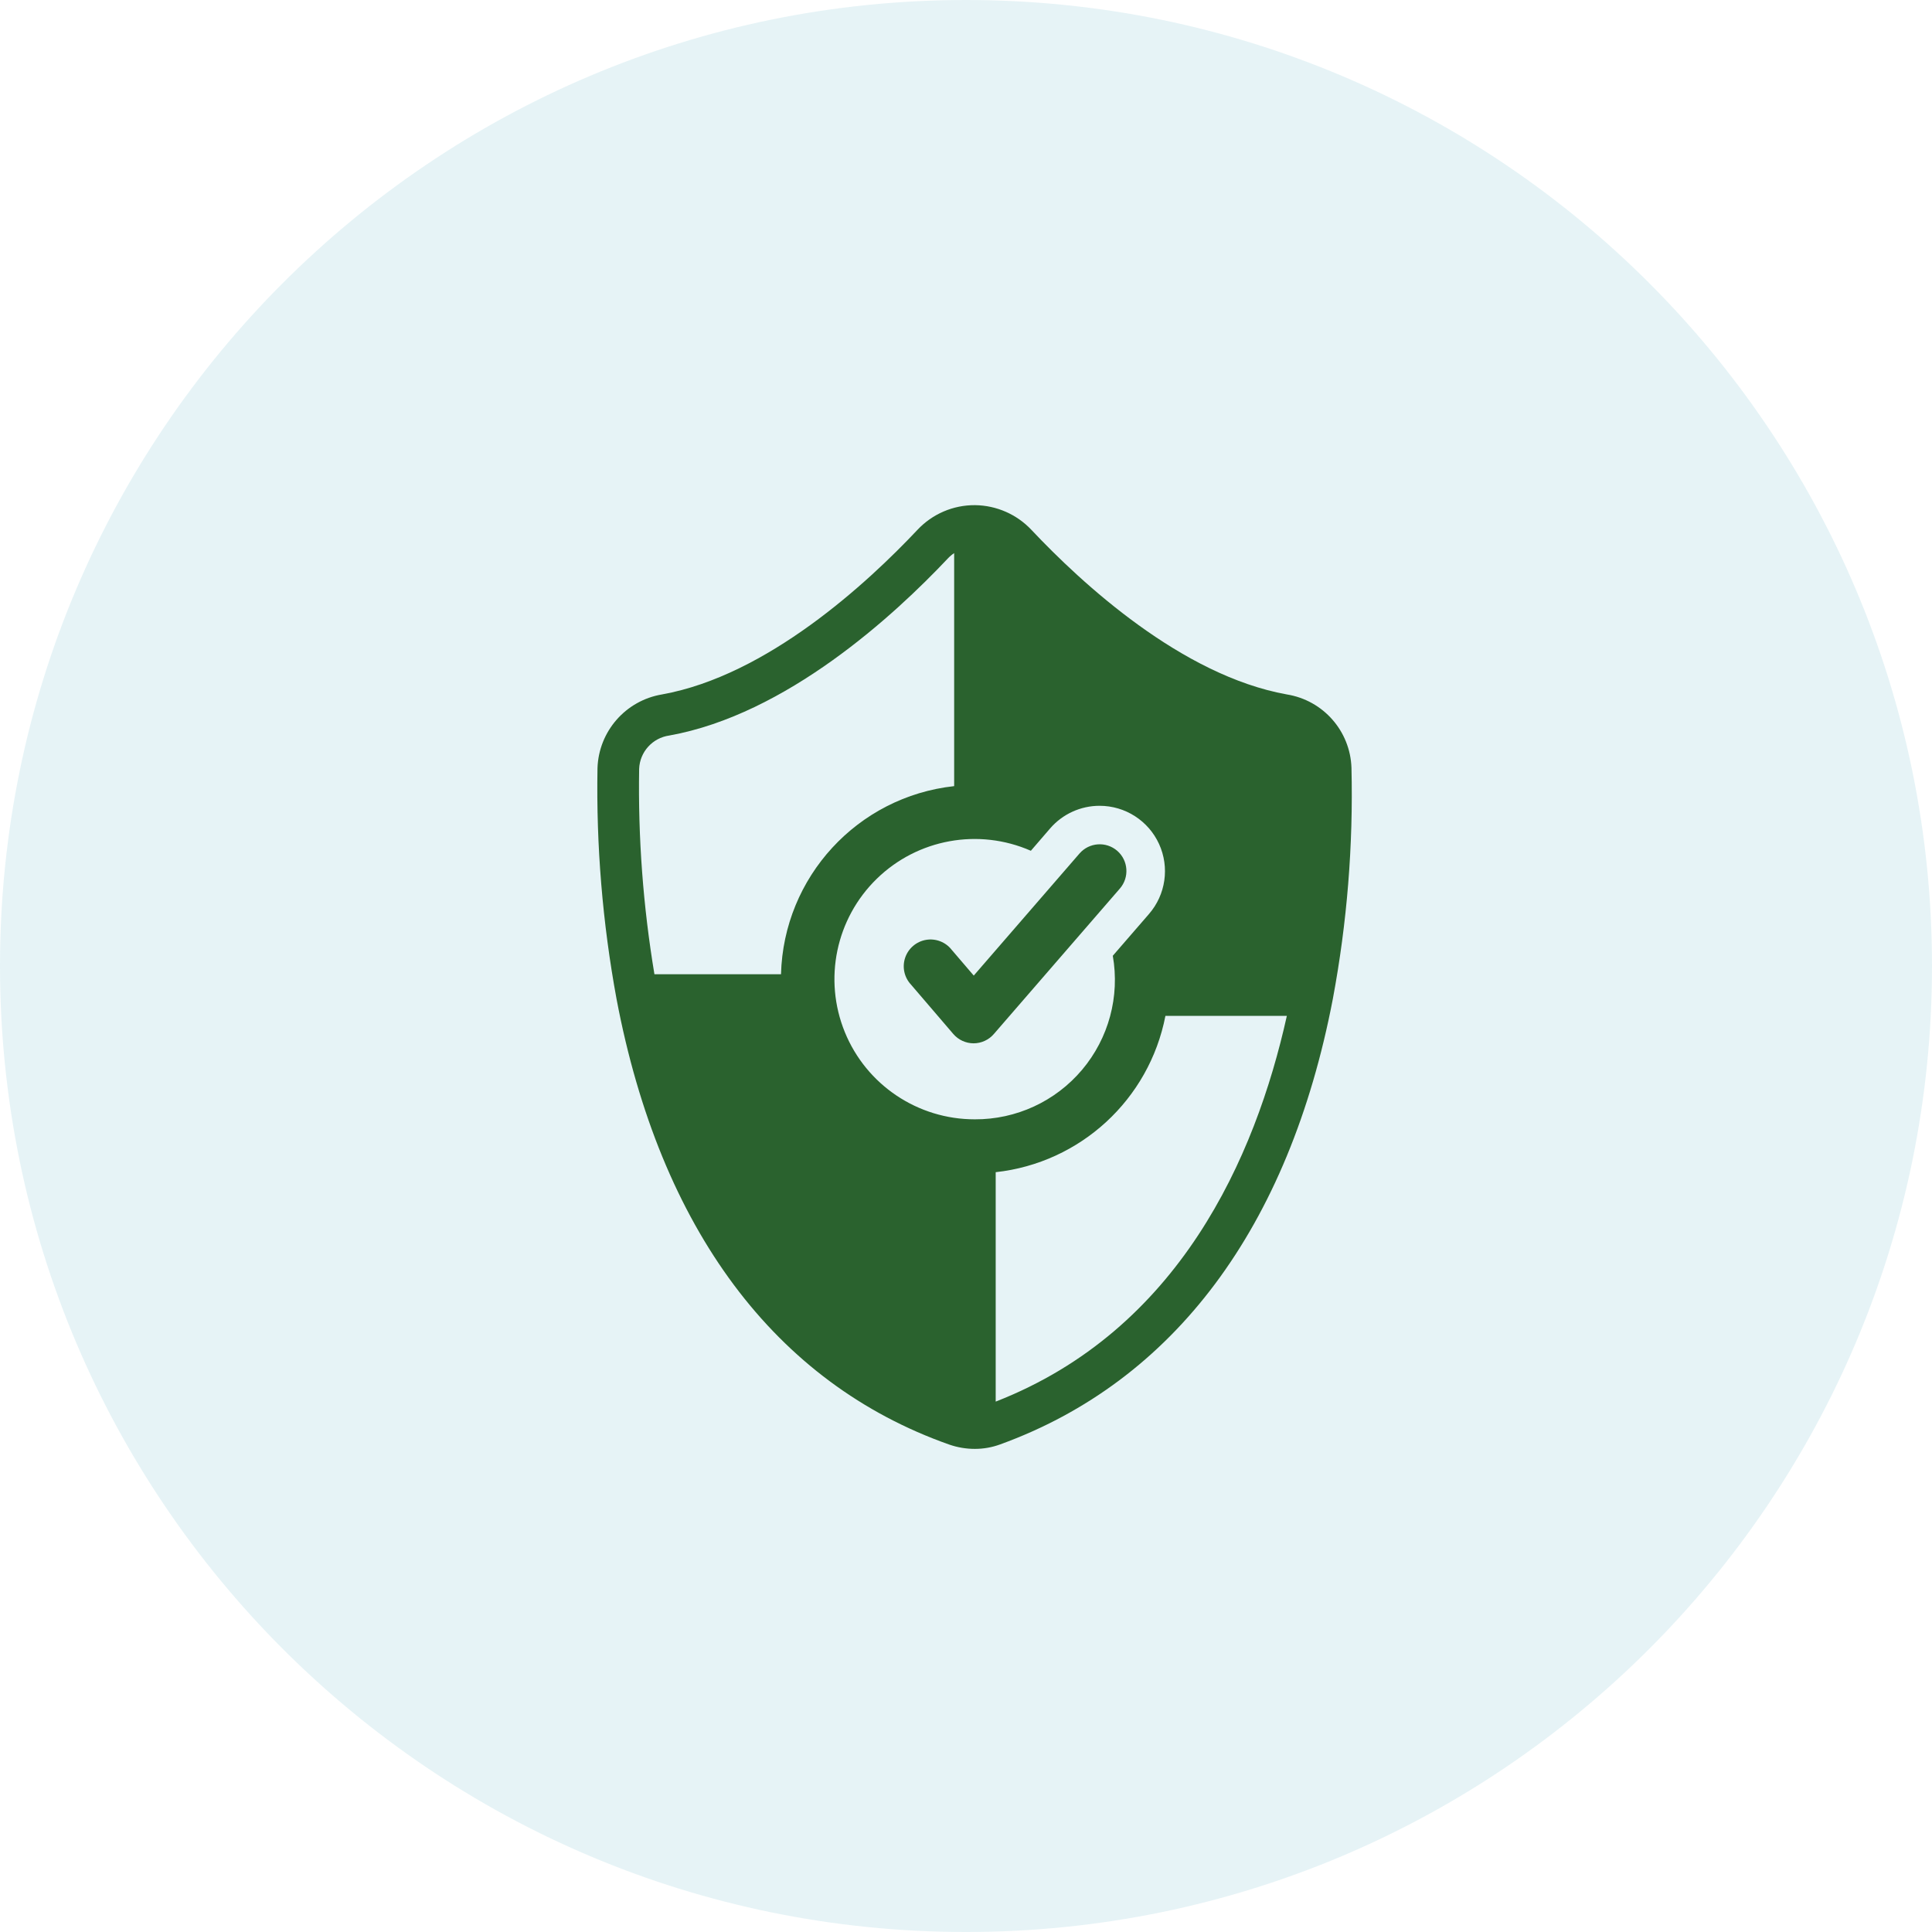
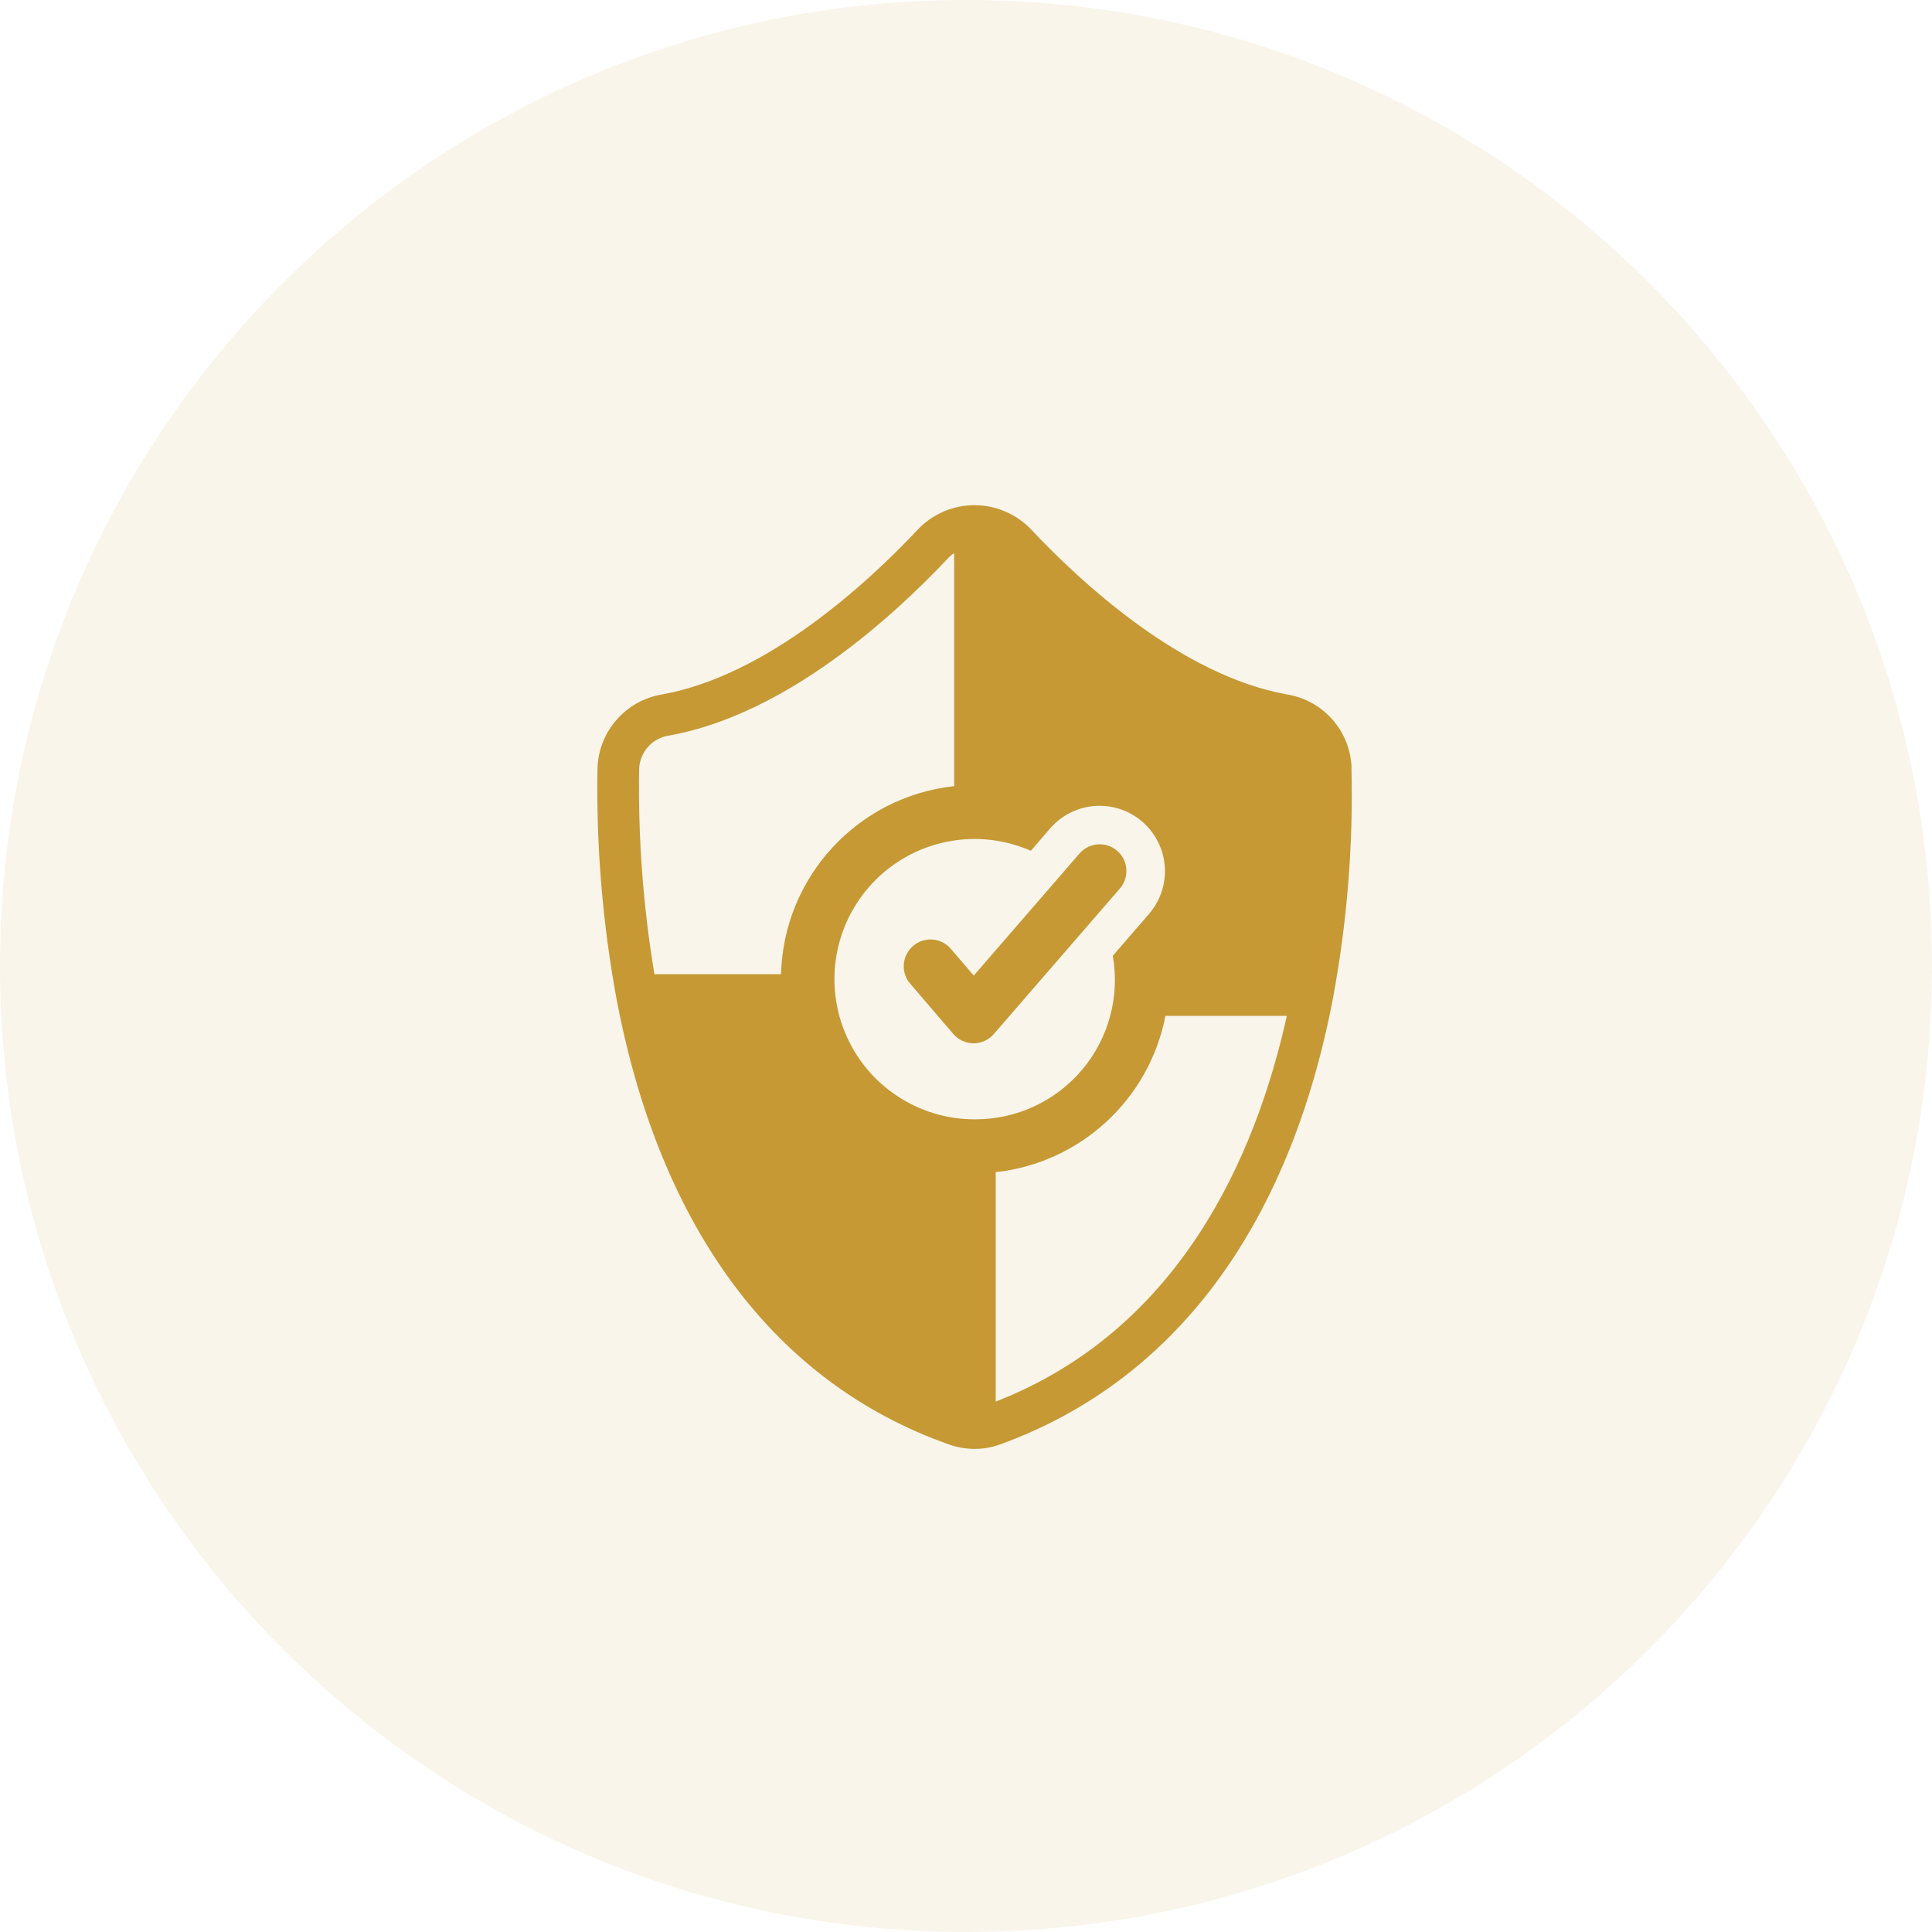
<svg xmlns="http://www.w3.org/2000/svg" width="100" height="100" viewBox="0 0 100 100">
  <g id="care-supervision" transform="translate(-1400 -205)">
-     <circle id="Ellipse_2" data-name="Ellipse 2" cx="50" cy="50" r="50" transform="translate(1400 205)" fill="#0288a5" opacity="0.1" />
+     <circle id="Ellipse_2" data-name="Ellipse 2" cx="50" cy="50" r="50" transform="translate(1400 205)" fill="#c69934" opacity="0.1" />
    <g id="Insurance_security_approved" transform="translate(1423.357 229.859)">
-       <path id="Path_300" data-name="Path 300" d="M38.476,23.6a1.387,1.387,0,0,0-1.956.14l-5.472,6.317-1.142-1.334a1.387,1.387,0,1,0-2.107,1.8l2.19,2.556a1.388,1.388,0,0,0,1.049.484h0a1.386,1.386,0,0,0,1.048-.479l6.527-7.534A1.386,1.386,0,0,0,38.476,23.6Z" transform="translate(-4.004 -4.42)" fill="#2a622e" />
-       <path id="Path_301" data-name="Path 301" d="M46.595,14.885a3.979,3.979,0,0,0-3.344-3.8c-5.445-.978-10.62-5.755-13.217-8.513a4.073,4.073,0,0,0-2.917-1.284h-.011a4.041,4.041,0,0,0-2.98,1.282c-2.6,2.76-7.775,7.537-13.22,8.515A4,4,0,0,0,7.569,14.9a60.143,60.143,0,0,0,.986,11.948v0c2.258,11.908,8.209,19.882,17.212,23.061a4.038,4.038,0,0,0,1.338.226,3.775,3.775,0,0,0,1.3-.23c9-3.262,14.956-11.235,17.225-23.059h0A57.579,57.579,0,0,0,46.595,14.885ZM17.065,25.567H10.516a58.679,58.679,0,0,1-.791-10.633,1.815,1.815,0,0,1,1.562-1.723C17.341,12.123,22.913,7.006,25.7,4.05a1.873,1.873,0,0,1,.33-.28V15.831a10.059,10.059,0,0,0-8.962,9.736ZM27.1,33.077a7.255,7.255,0,1,1,2.9-13.9l1-1.16a3.382,3.382,0,0,1,2.558-1.168h0a3.383,3.383,0,0,1,2.556,5.6l-1.873,2.162A7.214,7.214,0,0,1,27.1,33.077Zm1.08,14.61V35.813a10.069,10.069,0,0,0,8.785-8.09H43.25C41.616,35.077,37.664,43.989,28.183,47.687Z" transform="translate(0 0)" fill="#2a622e" />
+       <path id="Path_300" data-name="Path 300" d="M38.476,23.6a1.387,1.387,0,0,0-1.956.14l-5.472,6.317-1.142-1.334a1.387,1.387,0,1,0-2.107,1.8l2.19,2.556a1.388,1.388,0,0,0,1.049.484h0a1.386,1.386,0,0,0,1.048-.479l6.527-7.534a1.386,1.386,0,0,0-.137-1.95Z" transform="translate(-4.004 -4.42)" fill="#c69934" />
+       <path id="Path_301" data-name="Path 301" d="M46.6,14.885a3.979,3.979,0,0,0-3.344-3.8c-5.445-.978-10.62-5.755-13.217-8.513a4.073,4.073,0,0,0-2.917-1.284h-.011a4.041,4.041,0,0,0-2.98,1.282c-2.6,2.76-7.775,7.537-13.22,8.515A4,4,0,0,0,7.569,14.9a60.143,60.143,0,0,0,.986,11.948h0c2.258,11.908,8.209,19.882,17.212,23.061a4.038,4.038,0,0,0,1.338.226,3.775,3.775,0,0,0,1.3-.23c9-3.262,14.956-11.235,17.225-23.059h0a57.579,57.579,0,0,0,.965-11.961ZM17.065,25.567H10.516a58.679,58.679,0,0,1-.791-10.633,1.815,1.815,0,0,1,1.562-1.723c6.054-1.088,11.626-6.2,14.413-9.161a1.873,1.873,0,0,1,.33-.28V15.831a10.059,10.059,0,0,0-8.962,9.736ZM27.1,33.077a7.255,7.255,0,1,1,2.9-13.9l1-1.16a3.382,3.382,0,0,1,2.558-1.168h0a3.383,3.383,0,0,1,2.556,5.6l-1.873,2.162A7.214,7.214,0,0,1,27.1,33.077Zm1.08,14.61V35.813a10.069,10.069,0,0,0,8.785-8.09H43.25c-1.634,7.354-5.586,16.266-15.067,19.964Z" fill="#c69934" />
    </g>
  </g>
</svg>
